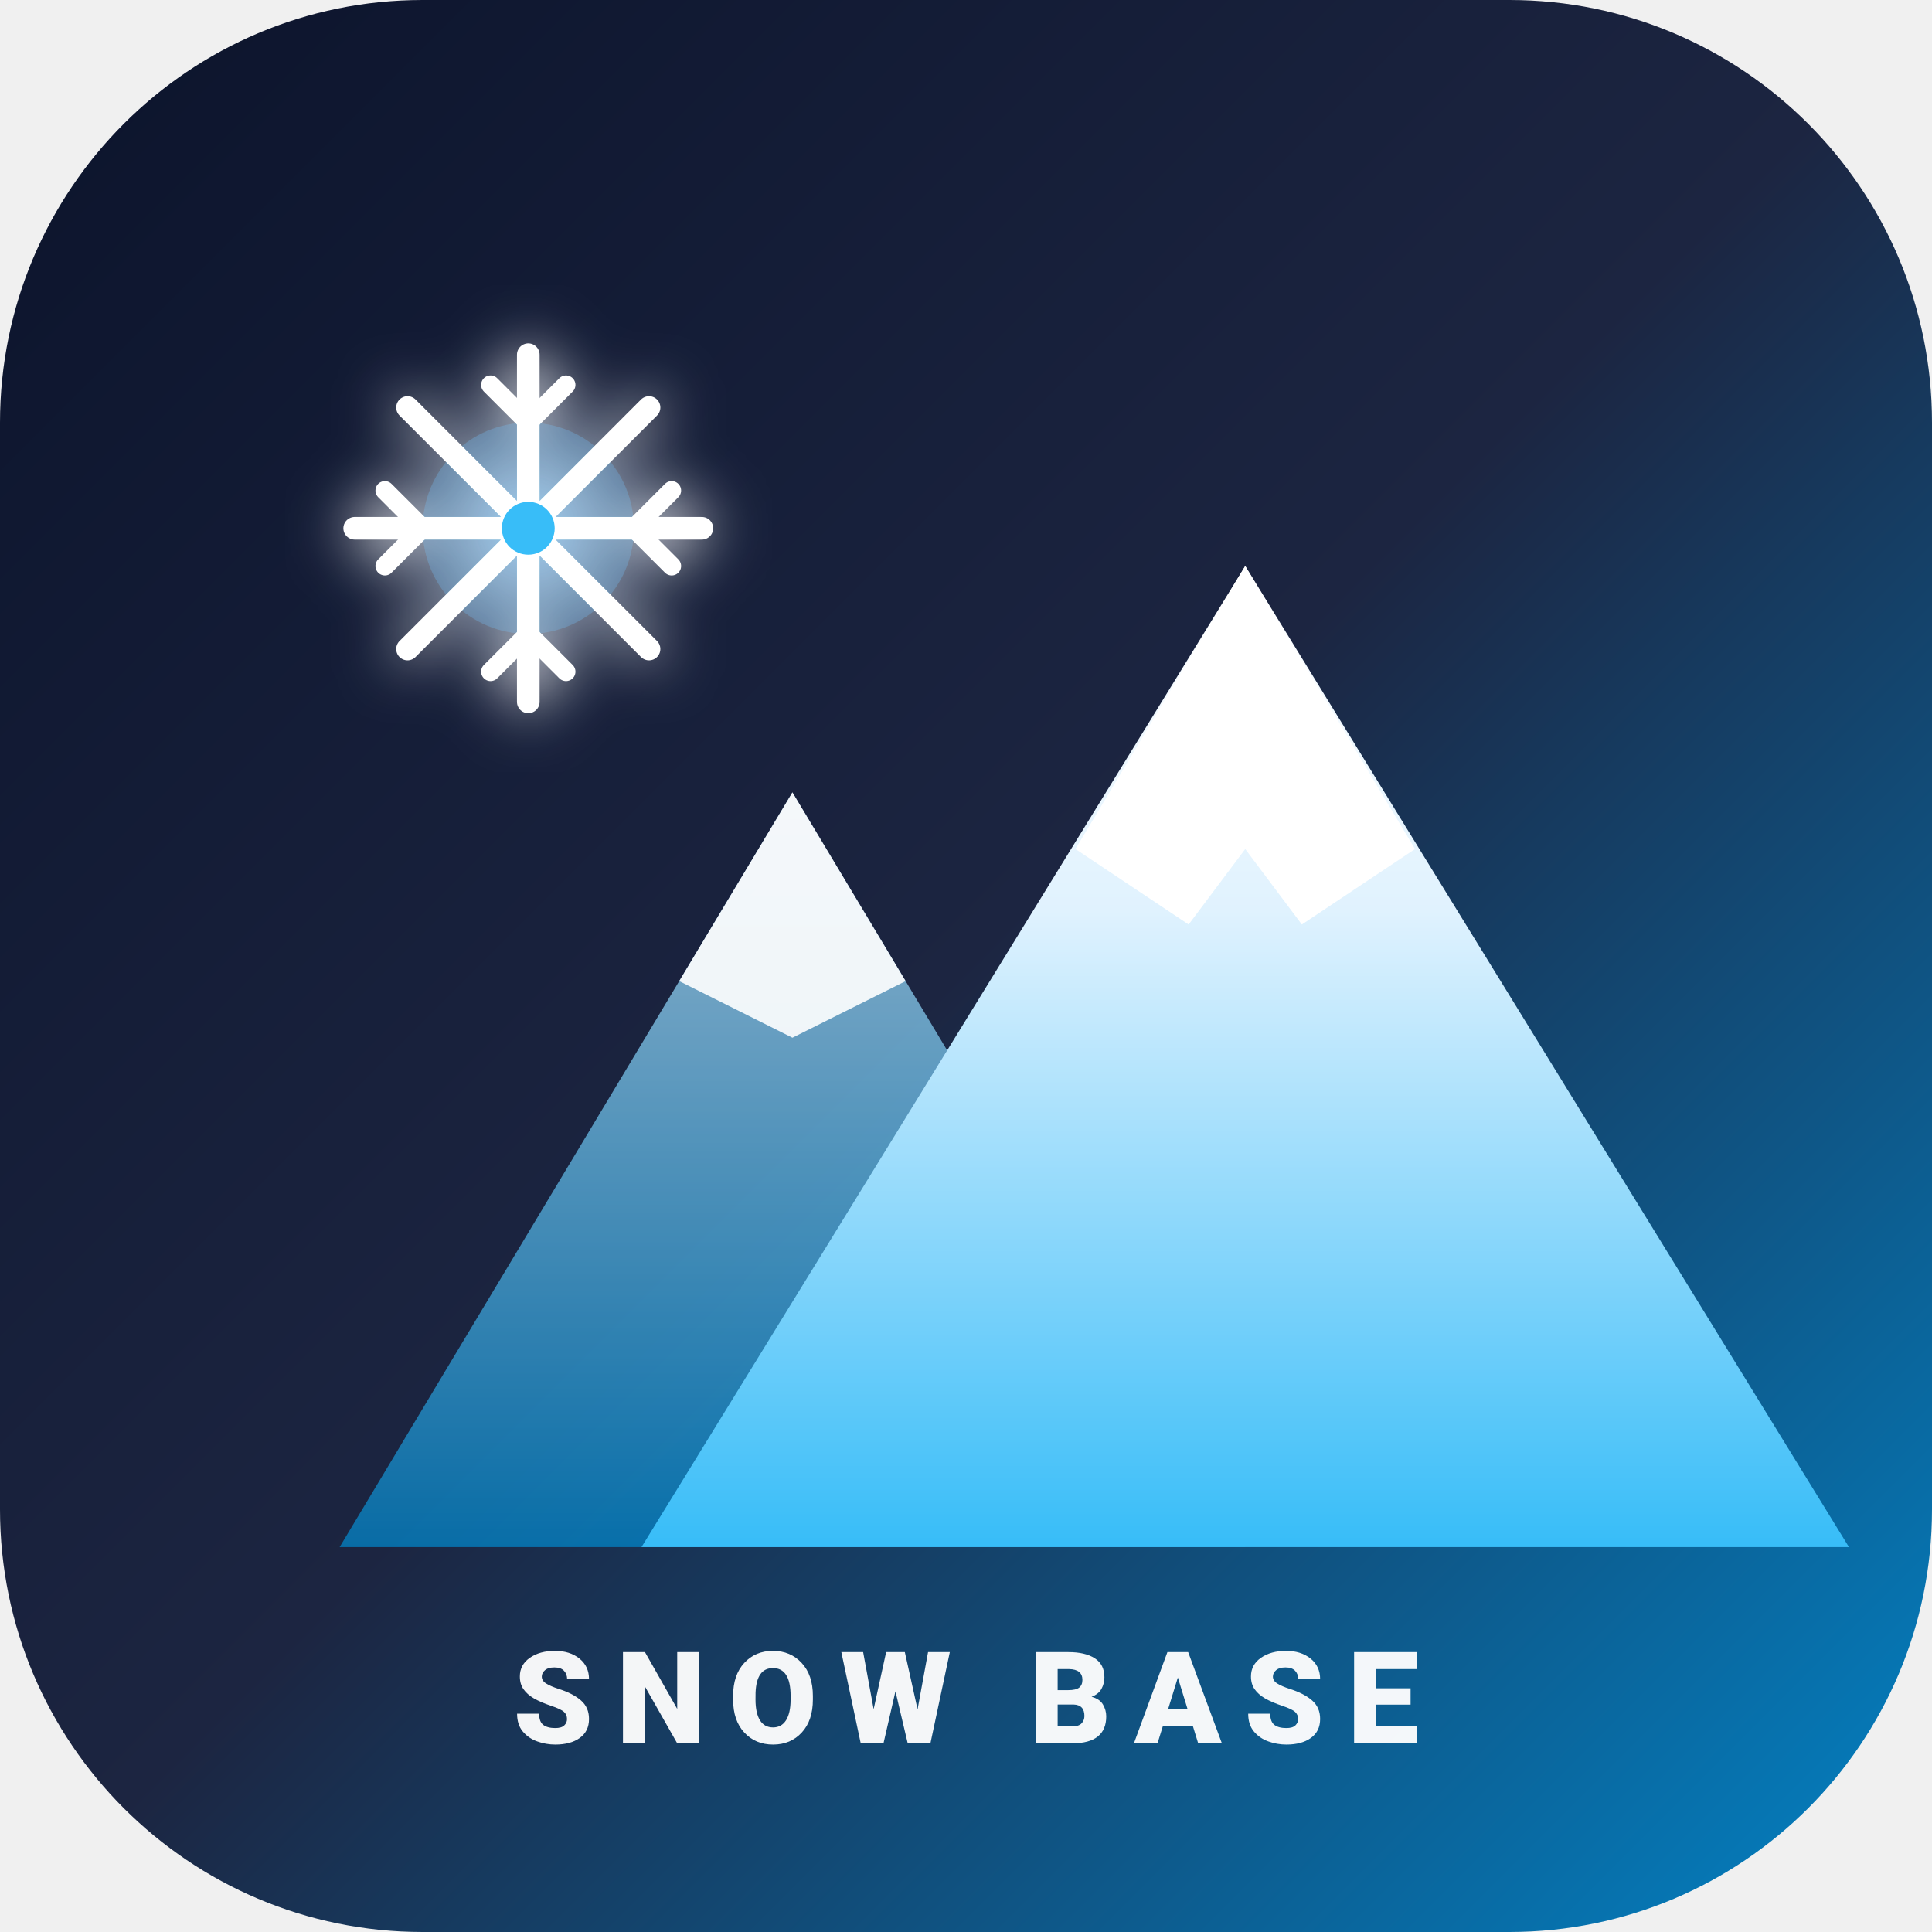
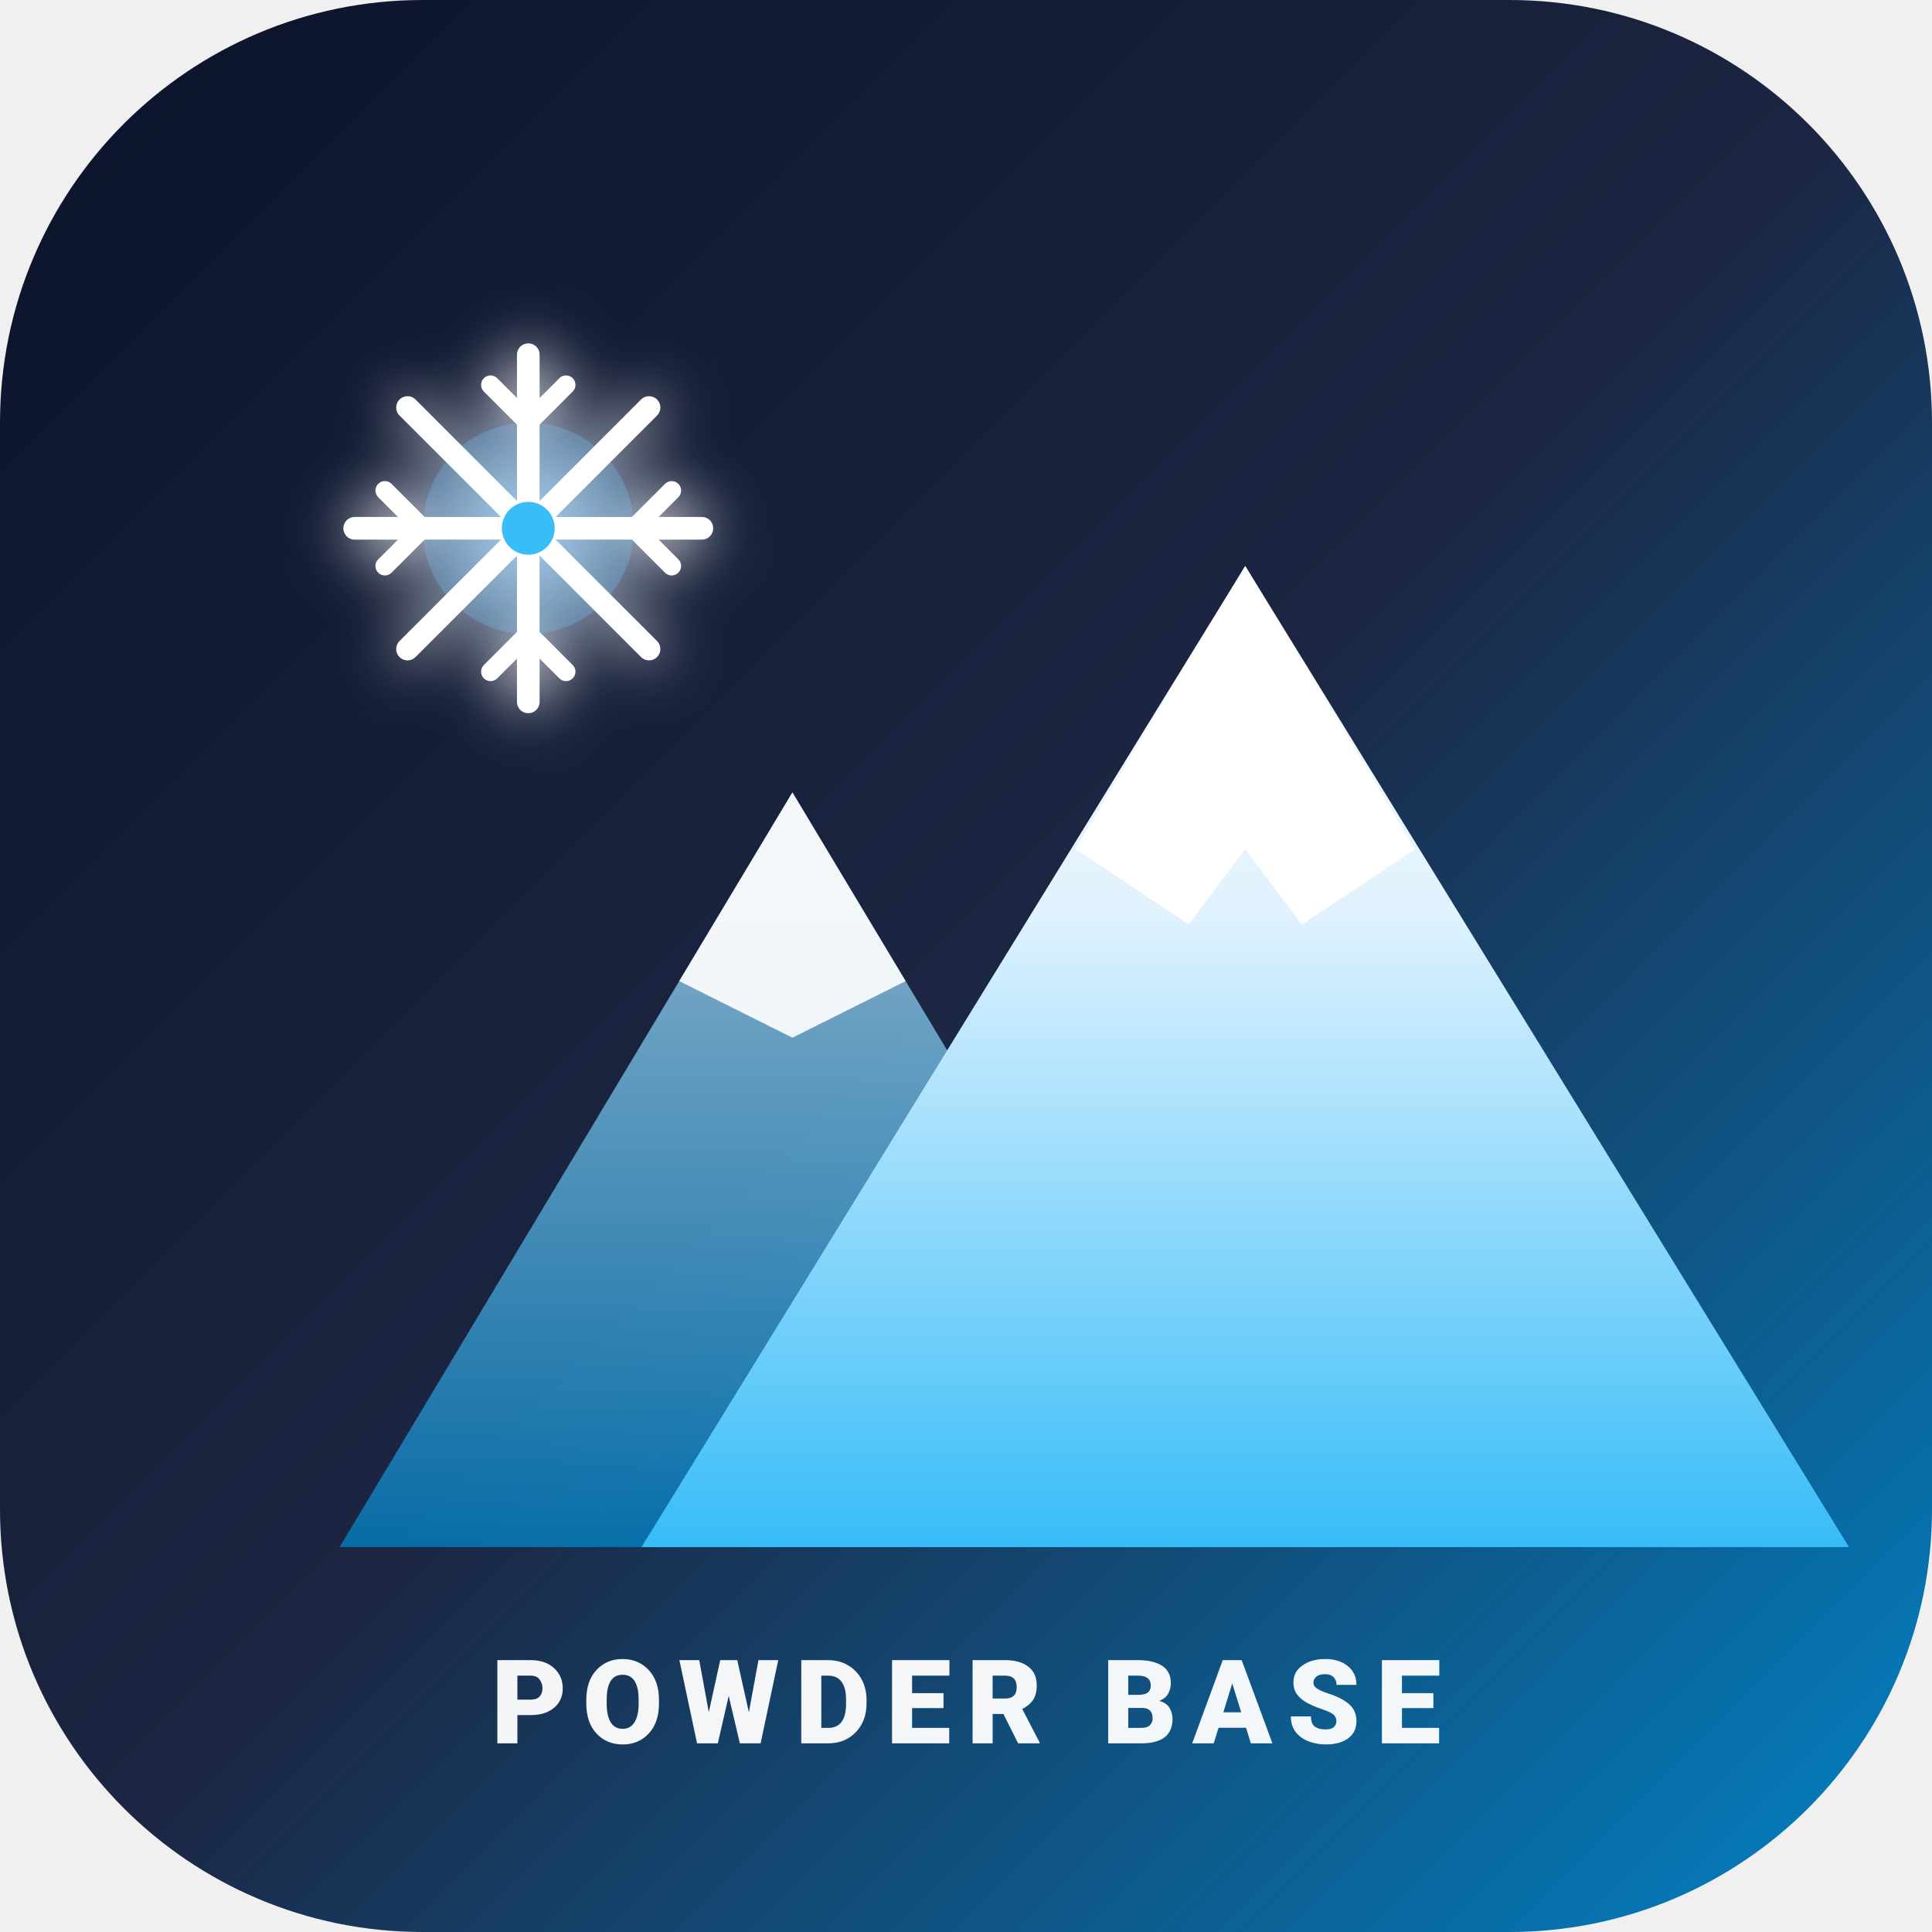
<svg xmlns="http://www.w3.org/2000/svg" viewBox="0 0 512 512" width="512" height="512">
  <defs>
    <linearGradient id="bg" x1="0%" y1="0%" x2="100%" y2="100%">
      <stop offset="0%" stop-color="#0b132b" />
      <stop offset="50%" stop-color="#1c2541" />
      <stop offset="100%" stop-color="#0284c7" />
    </linearGradient>
    <linearGradient id="mtn1" x1="0%" y1="0%" x2="0%" y2="100%">
      <stop offset="0%" stop-color="#ffffff" />
      <stop offset="35%" stop-color="#e0f2fe" />
      <stop offset="100%" stop-color="#38bdf8" />
    </linearGradient>
    <linearGradient id="mtn2" x1="0%" y1="0%" x2="0%" y2="100%">
      <stop offset="0%" stop-color="#bae6fd" />
      <stop offset="100%" stop-color="#0284c7" />
    </linearGradient>
    <filter id="glow" x="-20%" y="-20%" width="140%" height="140%">
      <feGaussianBlur stdDeviation="8" result="blur" />
      <feComposite in="SourceGraphic" in2="blur" operator="over" />
    </filter>
  </defs>
  <rect width="512" height="512" rx="112" fill="url(#bg)" />
  <polygon points="90,410 210,210 330,410" fill="url(#mtn2)" opacity="0.75" />
  <polygon points="210,210 240,260 210,275 180,260" fill="#ffffff" opacity="0.9" />
  <polygon points="170,410 330,150 490,410" fill="url(#mtn1)" />
  <polygon points="330,150 375,225 345,245 330,225 315,245 285,225" fill="#ffffff" />
  <g transform="translate(140, 140)" filter="url(#glow)">
    <circle cx="0" cy="0" r="28" fill="#38bdf8" opacity="0.3" />
    <path d="M0,-46 L0,46 M-46,0 L46,0 M-32,-32 L32,32 M-32,32 L32,-32" stroke="#ffffff" stroke-width="6" stroke-linecap="round" />
    <path d="M0,-28 L-10,-38 M0,-28 L10,-38" stroke="#ffffff" stroke-width="5" stroke-linecap="round" />
    <path d="M0,28 L-10,38 M0,28 L10,38" stroke="#ffffff" stroke-width="5" stroke-linecap="round" />
    <path d="M-28,0 L-38,-10 M-28,0 L-38,10" stroke="#ffffff" stroke-width="5" stroke-linecap="round" />
    <path d="M28,0 L38,-10 M28,0 L38,10" stroke="#ffffff" stroke-width="5" stroke-linecap="round" />
    <circle cx="0" cy="0" r="7" fill="#38bdf8" />
  </g>
-   <text x="256" y="462" font-family="-apple-system, BlinkMacSystemFont, 'Segoe UI', Roboto, sans-serif" font-size="34" font-weight="900" fill="#ffffff" letter-spacing="6" text-anchor="middle" opacity="0.95">SNOW BASE</text>
+   <text x="256" y="462" font-family="-apple-system, BlinkMacSystemFont, 'Segoe UI', Roboto, sans-serif" font-size="31" font-weight="900" fill="#ffffff" letter-spacing="4" text-anchor="middle" opacity="0.95">POWDER BASE</text>
</svg>
